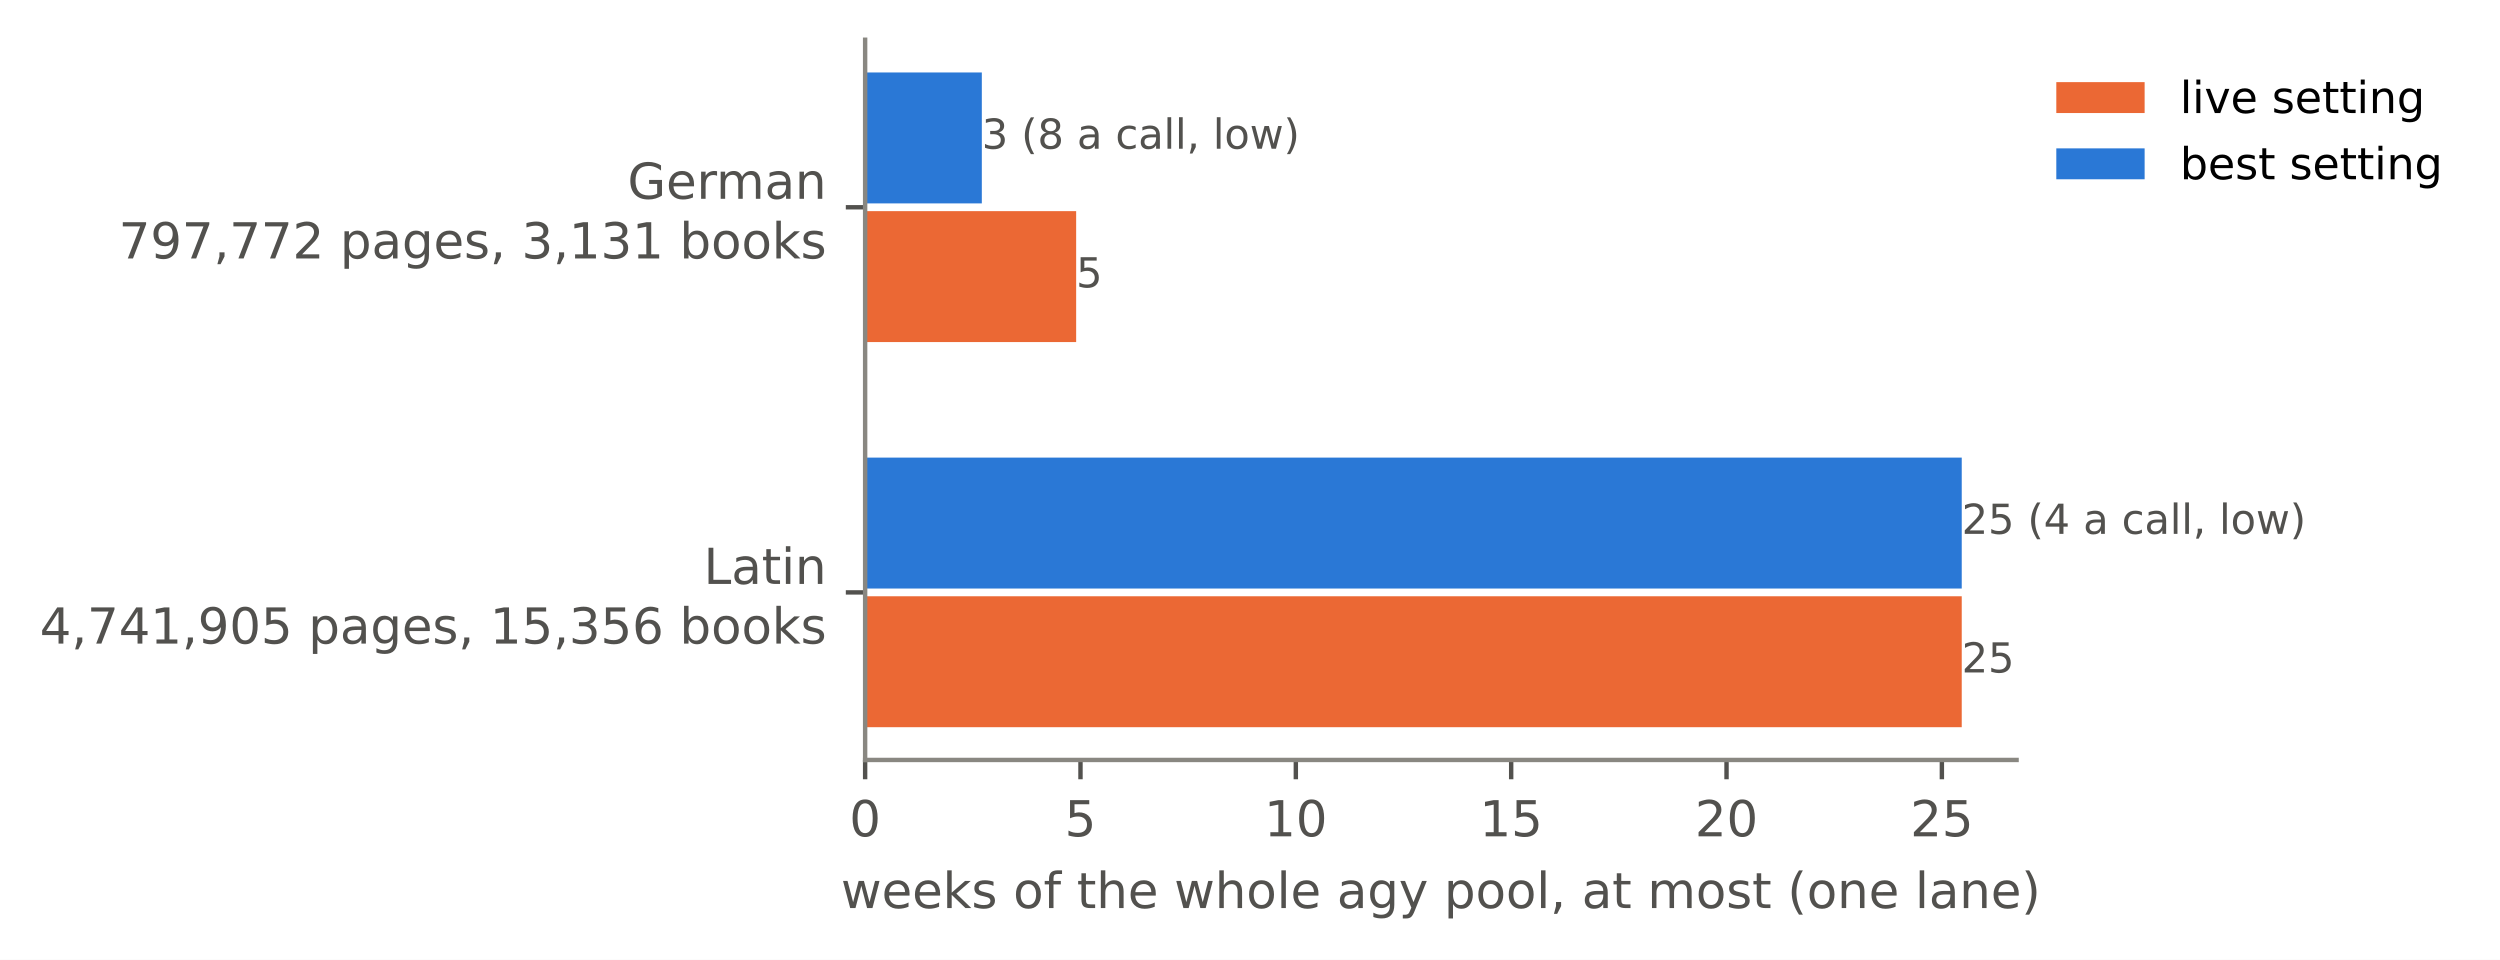
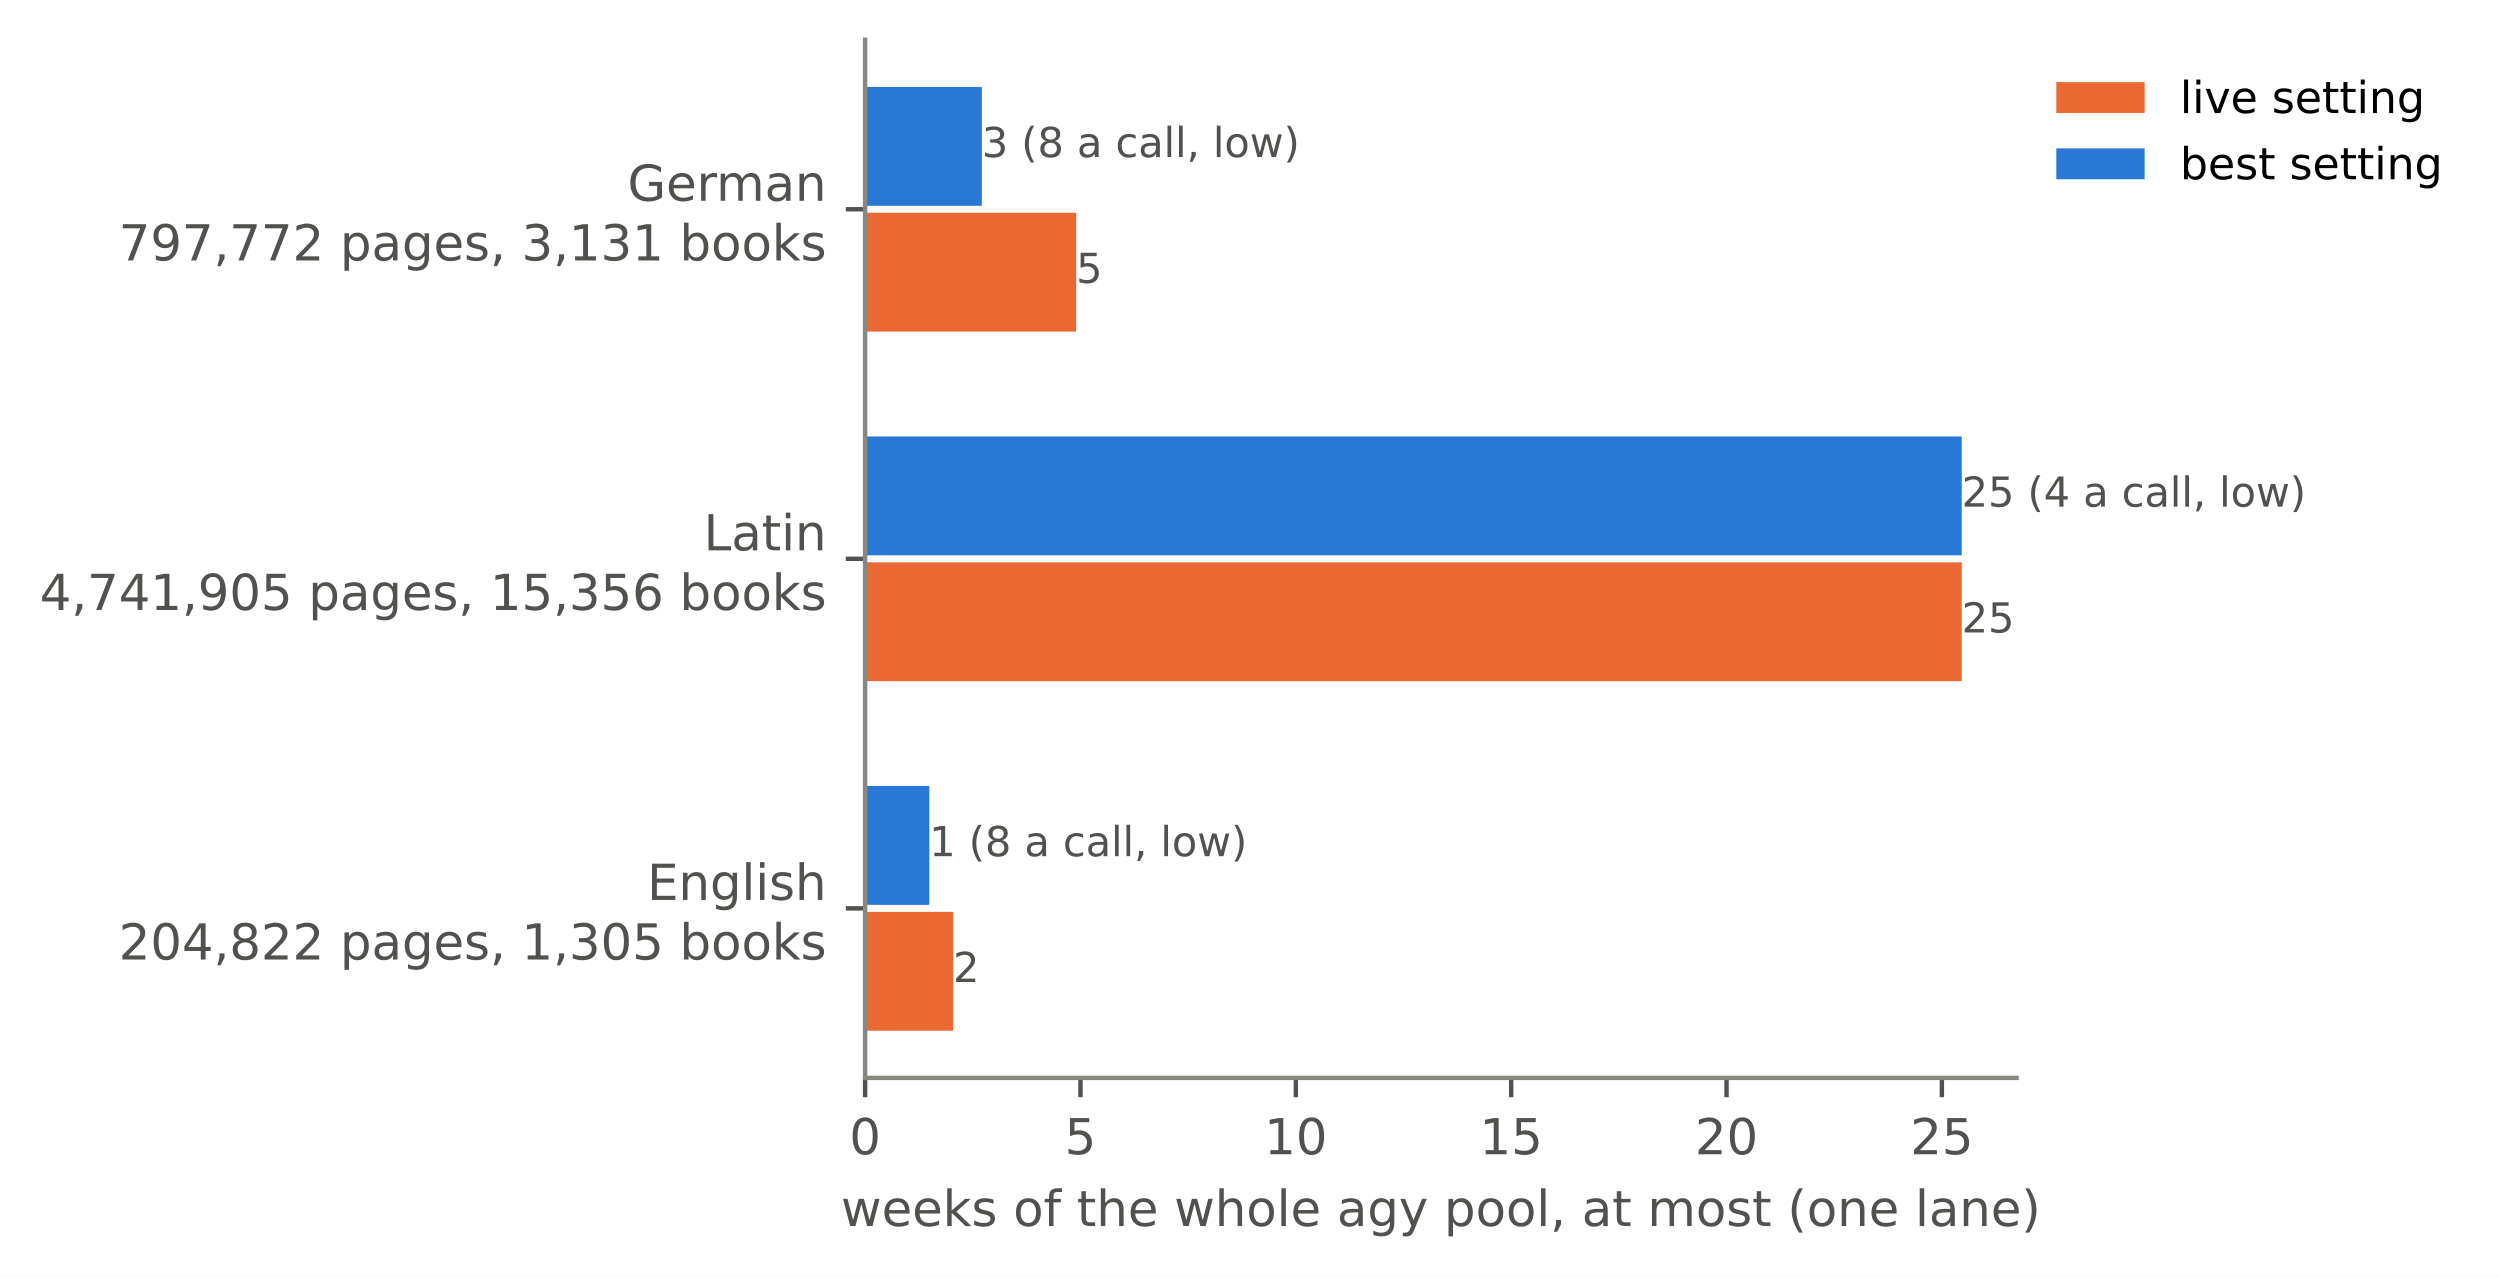
- <svg xmlns="http://www.w3.org/2000/svg" xmlns:xlink="http://www.w3.org/1999/xlink" width="452.915pt" height="173.879pt" viewBox="0 0 452.915 173.879" version="1.1">
+ <svg xmlns="http://www.w3.org/2000/svg" xmlns:xlink="http://www.w3.org/1999/xlink" width="452.915pt" height="231.479pt" viewBox="0 0 452.915 231.479" version="1.1">
  <defs>
    <style type="text/css">*{stroke-linejoin: round; stroke-linecap: butt}</style>
  </defs>
  <g id="figure_1">
    <g id="patch_1">
-       <path d="M 0 173.879  L 452.915 173.879  L 452.915 0  L 0 0  z " style="fill: #ffffff" />
+       <path d="M 0 231.479  L 452.915 231.479  L 452.915 0  L 0 0  z " style="fill: #ffffff" />
    </g>
    <g id="axes_1">
      <g id="patch_2">
-         <path d="M 156.733 137.678  L 365.333 137.678  L 365.333 7.2  L 156.733 7.2  z " style="fill: #ffffff" />
+         <path d="M 156.733 195.278  L 365.333 195.278  L 365.333 7.2  L 156.733 7.2  z " style="fill: #ffffff" />
      </g>
      <g id="patch_3">
-         <path d="M 156.733 38.25  L 194.962 38.25  L 194.962 61.973  L 156.733 61.973  z " clip-path="url(#pd66371c4fb)" style="fill: #eb6834" />
+         <path d="M 156.733 38.546  L 194.962 38.546  L 194.962 60.077  L 156.733 60.077  z " clip-path="url(#p987c82aba3)" style="fill: #eb6834" />
      </g>
      <g id="patch_4">
-         <path d="M 156.733 108.024  L 355.4 108.024  L 355.4 131.747  L 156.733 131.747  z " clip-path="url(#pd66371c4fb)" style="fill: #eb6834" />
+         <path d="M 156.733 101.872  L 355.4 101.872  L 355.4 123.403  L 156.733 123.403  z " clip-path="url(#p987c82aba3)" style="fill: #eb6834" />
      </g>
      <g id="patch_5">
-         <path d="M 156.733 13.131  L 177.873 13.131  L 177.873 36.854  L 156.733 36.854  z " clip-path="url(#pd66371c4fb)" style="fill: #2a78d6" />
+         <path d="M 156.733 165.198  L 172.665 165.198  L 172.665 186.729  L 156.733 186.729  z " clip-path="url(#p987c82aba3)" style="fill: #eb6834" />
      </g>
      <g id="patch_6">
-         <path d="M 156.733 82.905  L 355.4 82.905  L 355.4 106.628  L 156.733 106.628  z " clip-path="url(#pd66371c4fb)" style="fill: #2a78d6" />
+         <path d="M 156.733 15.749  L 177.873 15.749  L 177.873 37.28  L 156.733 37.28  z " clip-path="url(#p987c82aba3)" style="fill: #2a78d6" />
+       </g>
+       <g id="patch_7">
+         <path d="M 156.733 79.075  L 355.4 79.075  L 355.4 100.606  L 156.733 100.606  z " clip-path="url(#p987c82aba3)" style="fill: #2a78d6" />
+       </g>
+       <g id="patch_8">
+         <path d="M 156.733 142.401  L 168.354 142.401  L 168.354 163.932  L 156.733 163.932  z " clip-path="url(#p987c82aba3)" style="fill: #2a78d6" />
      </g>
      <g id="matplotlib.axis_1">
        <g id="xtick_1">
          <g id="line2d_1">
            <defs>
-               <path id="me71554eb84" d="M 0 0  L 0 3.5  " style="stroke: #52514e; stroke-width: 0.8" />
+               <path id="m1b48c4d9a0" d="M 0 0  L 0 3.5  " style="stroke: #52514e; stroke-width: 0.8" />
            </defs>
            <g>
-               <use xlink:href="#me71554eb84" x="156.733" y="137.678" style="fill: #52514e; stroke: #52514e; stroke-width: 0.8" />
+               <use xlink:href="#m1b48c4d9a0" x="156.733" y="195.278" style="fill: #52514e; stroke: #52514e; stroke-width: 0.8" />
            </g>
          </g>
          <g id="text_1">
-             <text style="font-size: 9px; font-family: 'DejaVu Sans'; text-anchor: middle; fill: #52514e" x="156.733" y="151.516" transform="rotate(-0 156.7333 151.5158)">0</text>
+             <text style="font-size: 9px; font-family: 'DejaVu Sans'; text-anchor: middle; fill: #52514e" x="156.733" y="209.116" transform="rotate(-0 156.7333 209.1158)">0</text>
          </g>
        </g>
        <g id="xtick_2">
          <g id="line2d_2">
            <g>
-               <use xlink:href="#me71554eb84" x="195.747" y="137.678" style="fill: #52514e; stroke: #52514e; stroke-width: 0.8" />
+               <use xlink:href="#m1b48c4d9a0" x="195.747" y="195.278" style="fill: #52514e; stroke: #52514e; stroke-width: 0.8" />
            </g>
          </g>
          <g id="text_2">
-             <text style="font-size: 9px; font-family: 'DejaVu Sans'; text-anchor: middle; fill: #52514e" x="195.747" y="151.516" transform="rotate(-0 195.747 151.5158)">5</text>
+             <text style="font-size: 9px; font-family: 'DejaVu Sans'; text-anchor: middle; fill: #52514e" x="195.747" y="209.116" transform="rotate(-0 195.747 209.1158)">5</text>
          </g>
        </g>
        <g id="xtick_3">
          <g id="line2d_3">
            <g>
-               <use xlink:href="#me71554eb84" x="234.761" y="137.678" style="fill: #52514e; stroke: #52514e; stroke-width: 0.8" />
+               <use xlink:href="#m1b48c4d9a0" x="234.761" y="195.278" style="fill: #52514e; stroke: #52514e; stroke-width: 0.8" />
            </g>
          </g>
          <g id="text_3">
-             <text style="font-size: 9px; font-family: 'DejaVu Sans'; text-anchor: middle; fill: #52514e" x="234.761" y="151.516" transform="rotate(-0 234.7607 151.5158)">10</text>
+             <text style="font-size: 9px; font-family: 'DejaVu Sans'; text-anchor: middle; fill: #52514e" x="234.761" y="209.116" transform="rotate(-0 234.7607 209.1158)">10</text>
          </g>
        </g>
        <g id="xtick_4">
          <g id="line2d_4">
            <g>
-               <use xlink:href="#me71554eb84" x="273.774" y="137.678" style="fill: #52514e; stroke: #52514e; stroke-width: 0.8" />
+               <use xlink:href="#m1b48c4d9a0" x="273.774" y="195.278" style="fill: #52514e; stroke: #52514e; stroke-width: 0.8" />
            </g>
          </g>
          <g id="text_4">
-             <text style="font-size: 9px; font-family: 'DejaVu Sans'; text-anchor: middle; fill: #52514e" x="273.774" y="151.516" transform="rotate(-0 273.7744 151.5158)">15</text>
+             <text style="font-size: 9px; font-family: 'DejaVu Sans'; text-anchor: middle; fill: #52514e" x="273.774" y="209.116" transform="rotate(-0 273.7744 209.1158)">15</text>
          </g>
        </g>
        <g id="xtick_5">
          <g id="line2d_5">
            <g>
-               <use xlink:href="#me71554eb84" x="312.788" y="137.678" style="fill: #52514e; stroke: #52514e; stroke-width: 0.8" />
+               <use xlink:href="#m1b48c4d9a0" x="312.788" y="195.278" style="fill: #52514e; stroke: #52514e; stroke-width: 0.8" />
            </g>
          </g>
          <g id="text_5">
-             <text style="font-size: 9px; font-family: 'DejaVu Sans'; text-anchor: middle; fill: #52514e" x="312.788" y="151.516" transform="rotate(-0 312.7881 151.5158)">20</text>
+             <text style="font-size: 9px; font-family: 'DejaVu Sans'; text-anchor: middle; fill: #52514e" x="312.788" y="209.116" transform="rotate(-0 312.7881 209.1158)">20</text>
          </g>
        </g>
        <g id="xtick_6">
          <g id="line2d_6">
            <g>
-               <use xlink:href="#me71554eb84" x="351.802" y="137.678" style="fill: #52514e; stroke: #52514e; stroke-width: 0.8" />
+               <use xlink:href="#m1b48c4d9a0" x="351.802" y="195.278" style="fill: #52514e; stroke: #52514e; stroke-width: 0.8" />
            </g>
          </g>
          <g id="text_6">
-             <text style="font-size: 9px; font-family: 'DejaVu Sans'; text-anchor: middle; fill: #52514e" x="351.802" y="151.516" transform="rotate(-0 351.8018 151.5158)">25</text>
+             <text style="font-size: 9px; font-family: 'DejaVu Sans'; text-anchor: middle; fill: #52514e" x="351.802" y="209.116" transform="rotate(-0 351.8018 209.1158)">25</text>
          </g>
        </g>
        <g id="text_7">
-           <text style="font-size: 9px; font-family: 'DejaVu Sans'; text-anchor: middle; fill: #52514e" x="261.033" y="164.516" transform="rotate(-0 261.0333 164.5165)">weeks of the whole agy pool, at most (one lane)</text>
+           <text style="font-size: 9px; font-family: 'DejaVu Sans'; text-anchor: middle; fill: #52514e" x="261.033" y="222.116" transform="rotate(-0 261.0333 222.1165)">weeks of the whole agy pool, at most (one lane)</text>
        </g>
      </g>
      <g id="matplotlib.axis_2">
        <g id="ytick_1">
          <g id="line2d_7">
            <defs>
-               <path id="m8d0085c5df" d="M 0 0  L -3.5 0  " style="stroke: #52514e; stroke-width: 0.8" />
+               <path id="m3d47b1ec65" d="M 0 0  L -3.5 0  " style="stroke: #52514e; stroke-width: 0.8" />
            </defs>
            <g>
-               <use xlink:href="#m8d0085c5df" x="156.733" y="37.552" style="fill: #52514e; stroke: #52514e; stroke-width: 0.8" />
+               <use xlink:href="#m3d47b1ec65" x="156.733" y="37.913" style="fill: #52514e; stroke: #52514e; stroke-width: 0.8" />
            </g>
          </g>
          <g id="text_8">
-             <text style="font-size: 9px; font-family: 'DejaVu Sans'; fill: #52514e" transform="translate(113.6939 36.01996)">German</text>
-             <text style="font-size: 9px; font-family: 'DejaVu Sans'; fill: #52514e" transform="translate(21.51281 46.82242)">797,772 pages, 3,131 books</text>
+             <text style="font-size: 9px; font-family: 'DejaVu Sans'; fill: #52514e" transform="translate(113.6939 36.38121)">German</text>
+             <text style="font-size: 9px; font-family: 'DejaVu Sans'; fill: #52514e" transform="translate(21.51281 47.18367)">797,772 pages, 3,131 books</text>
          </g>
        </g>
        <g id="ytick_2">
          <g id="line2d_8">
            <g>
-               <use xlink:href="#m8d0085c5df" x="156.733" y="107.326" style="fill: #52514e; stroke: #52514e; stroke-width: 0.8" />
+               <use xlink:href="#m3d47b1ec65" x="156.733" y="101.239" style="fill: #52514e; stroke: #52514e; stroke-width: 0.8" />
            </g>
          </g>
          <g id="text_9">
-             <text style="font-size: 9px; font-family: 'DejaVu Sans'; fill: #52514e" transform="translate(127.4709 105.7946)">Latin</text>
-             <text style="font-size: 9px; font-family: 'DejaVu Sans'; fill: #52514e" transform="translate(7.2 116.597)">4,741,905 pages, 15,356 books</text>
+             <text style="font-size: 9px; font-family: 'DejaVu Sans'; fill: #52514e" transform="translate(127.4709 99.70745)">Latin</text>
+             <text style="font-size: 9px; font-family: 'DejaVu Sans'; fill: #52514e" transform="translate(7.2 110.5099)">4,741,905 pages, 15,356 books</text>
+           </g>
+         </g>
+         <g id="ytick_3">
+           <g id="line2d_9">
+             <g>
+               <use xlink:href="#m3d47b1ec65" x="156.733" y="164.565" style="fill: #52514e; stroke: #52514e; stroke-width: 0.8" />
+             </g>
+           </g>
+           <g id="text_10">
+             <text style="font-size: 9px; font-family: 'DejaVu Sans'; fill: #52514e" transform="translate(117.2362 163.0333)">English</text>
+             <text style="font-size: 9px; font-family: 'DejaVu Sans'; fill: #52514e" transform="translate(21.51281 173.8358)">204,822 pages, 1,305 books</text>
          </g>
        </g>
      </g>
-       <g id="patch_7">
-         <path d="M 156.733 137.678  L 156.733 7.2  " style="fill: none; stroke: #898781; stroke-width: 0.8; stroke-linejoin: miter; stroke-linecap: square" />
+       <g id="patch_9">
+         <path d="M 156.733 195.278  L 156.733 7.2  " style="fill: none; stroke: #898781; stroke-width: 0.8; stroke-linejoin: miter; stroke-linecap: square" />
      </g>
-       <g id="patch_8">
-         <path d="M 156.733 137.678  L 365.333 137.678  " style="fill: none; stroke: #898781; stroke-width: 0.8; stroke-linejoin: miter; stroke-linecap: square" />
-       </g>
-       <g id="text_10">
-         <text style="font-size: 7.5px; font-family: 'DejaVu Sans'; text-anchor: start; fill: #52514e" x="194.962" y="52.059" transform="rotate(-0 194.9615 52.05942)">  5</text>
+       <g id="patch_10">
+         <path d="M 156.733 195.278  L 365.333 195.278  " style="fill: none; stroke: #898781; stroke-width: 0.8; stroke-linejoin: miter; stroke-linecap: square" />
      </g>
      <g id="text_11">
-         <text style="font-size: 7.5px; font-family: 'DejaVu Sans'; text-anchor: start; fill: #52514e" x="177.873" y="26.941" transform="rotate(-0 177.8732 26.94098)">  3  (8 a call, low)</text>
+         <text style="font-size: 7.5px; font-family: 'DejaVu Sans'; text-anchor: start; fill: #52514e" x="194.962" y="51.26" transform="rotate(-0 194.9615 51.25996)">  5</text>
      </g>
      <g id="text_12">
-         <text style="font-size: 7.5px; font-family: 'DejaVu Sans'; text-anchor: start; fill: #52514e" x="355.4" y="121.834" transform="rotate(-0 355.3999 121.8337)">  25</text>
+         <text style="font-size: 7.5px; font-family: 'DejaVu Sans'; text-anchor: start; fill: #52514e" x="177.873" y="28.463" transform="rotate(-0 177.8732 28.46293)">  3  (8 a call, low)</text>
      </g>
      <g id="text_13">
-         <text style="font-size: 7.5px; font-family: 'DejaVu Sans'; text-anchor: start; fill: #52514e" x="355.4" y="96.715" transform="rotate(-0 355.3999 96.71525)">  25  (4 a call, low)</text>
+         <text style="font-size: 7.5px; font-family: 'DejaVu Sans'; text-anchor: start; fill: #52514e" x="355.4" y="114.586" transform="rotate(-0 355.3999 114.5858)">  25</text>
+       </g>
+       <g id="text_14">
+         <text style="font-size: 7.5px; font-family: 'DejaVu Sans'; text-anchor: start; fill: #52514e" x="355.4" y="91.789" transform="rotate(-0 355.3999 91.78882)">  25  (4 a call, low)</text>
+       </g>
+       <g id="text_15">
+         <text style="font-size: 7.5px; font-family: 'DejaVu Sans'; text-anchor: start; fill: #52514e" x="172.665" y="177.912" transform="rotate(-0 172.6654 177.9117)">  2</text>
+       </g>
+       <g id="text_16">
+         <text style="font-size: 7.5px; font-family: 'DejaVu Sans'; text-anchor: start; fill: #52514e" x="168.354" y="155.115" transform="rotate(-0 168.3544 155.1147)">  1  (8 a call, low)</text>
      </g>
      <g id="legend_1">
-         <g id="patch_9">
+         <g id="patch_11">
          <path d="M 372.533 20.479  L 388.533 20.479  L 388.533 14.879  L 372.533 14.879  z " style="fill: #eb6834" />
        </g>
-         <g id="text_14">
+         <g id="text_17">
          <text style="font-size: 8px; font-family: 'DejaVu Sans'; text-anchor: start" x="394.933" y="20.479" transform="rotate(-0 394.9333 20.47875)">live setting</text>
        </g>
-         <g id="patch_10">
+         <g id="patch_12">
          <path d="M 372.533 32.479  L 388.533 32.479  L 388.533 26.879  L 372.533 26.879  z " style="fill: #2a78d6" />
        </g>
-         <g id="text_15">
+         <g id="text_18">
          <text style="font-size: 8px; font-family: 'DejaVu Sans'; text-anchor: start" x="394.933" y="32.479" transform="rotate(-0 394.9333 32.47937)">best setting</text>
        </g>
      </g>
    </g>
  </g>
  <defs>
-     <clipPath id="pd66371c4fb">
-       <rect x="156.733" y="7.2" width="208.6" height="130.478" />
+     <clipPath id="p987c82aba3">
+       <rect x="156.733" y="7.2" width="208.6" height="188.078" />
    </clipPath>
  </defs>
</svg>
